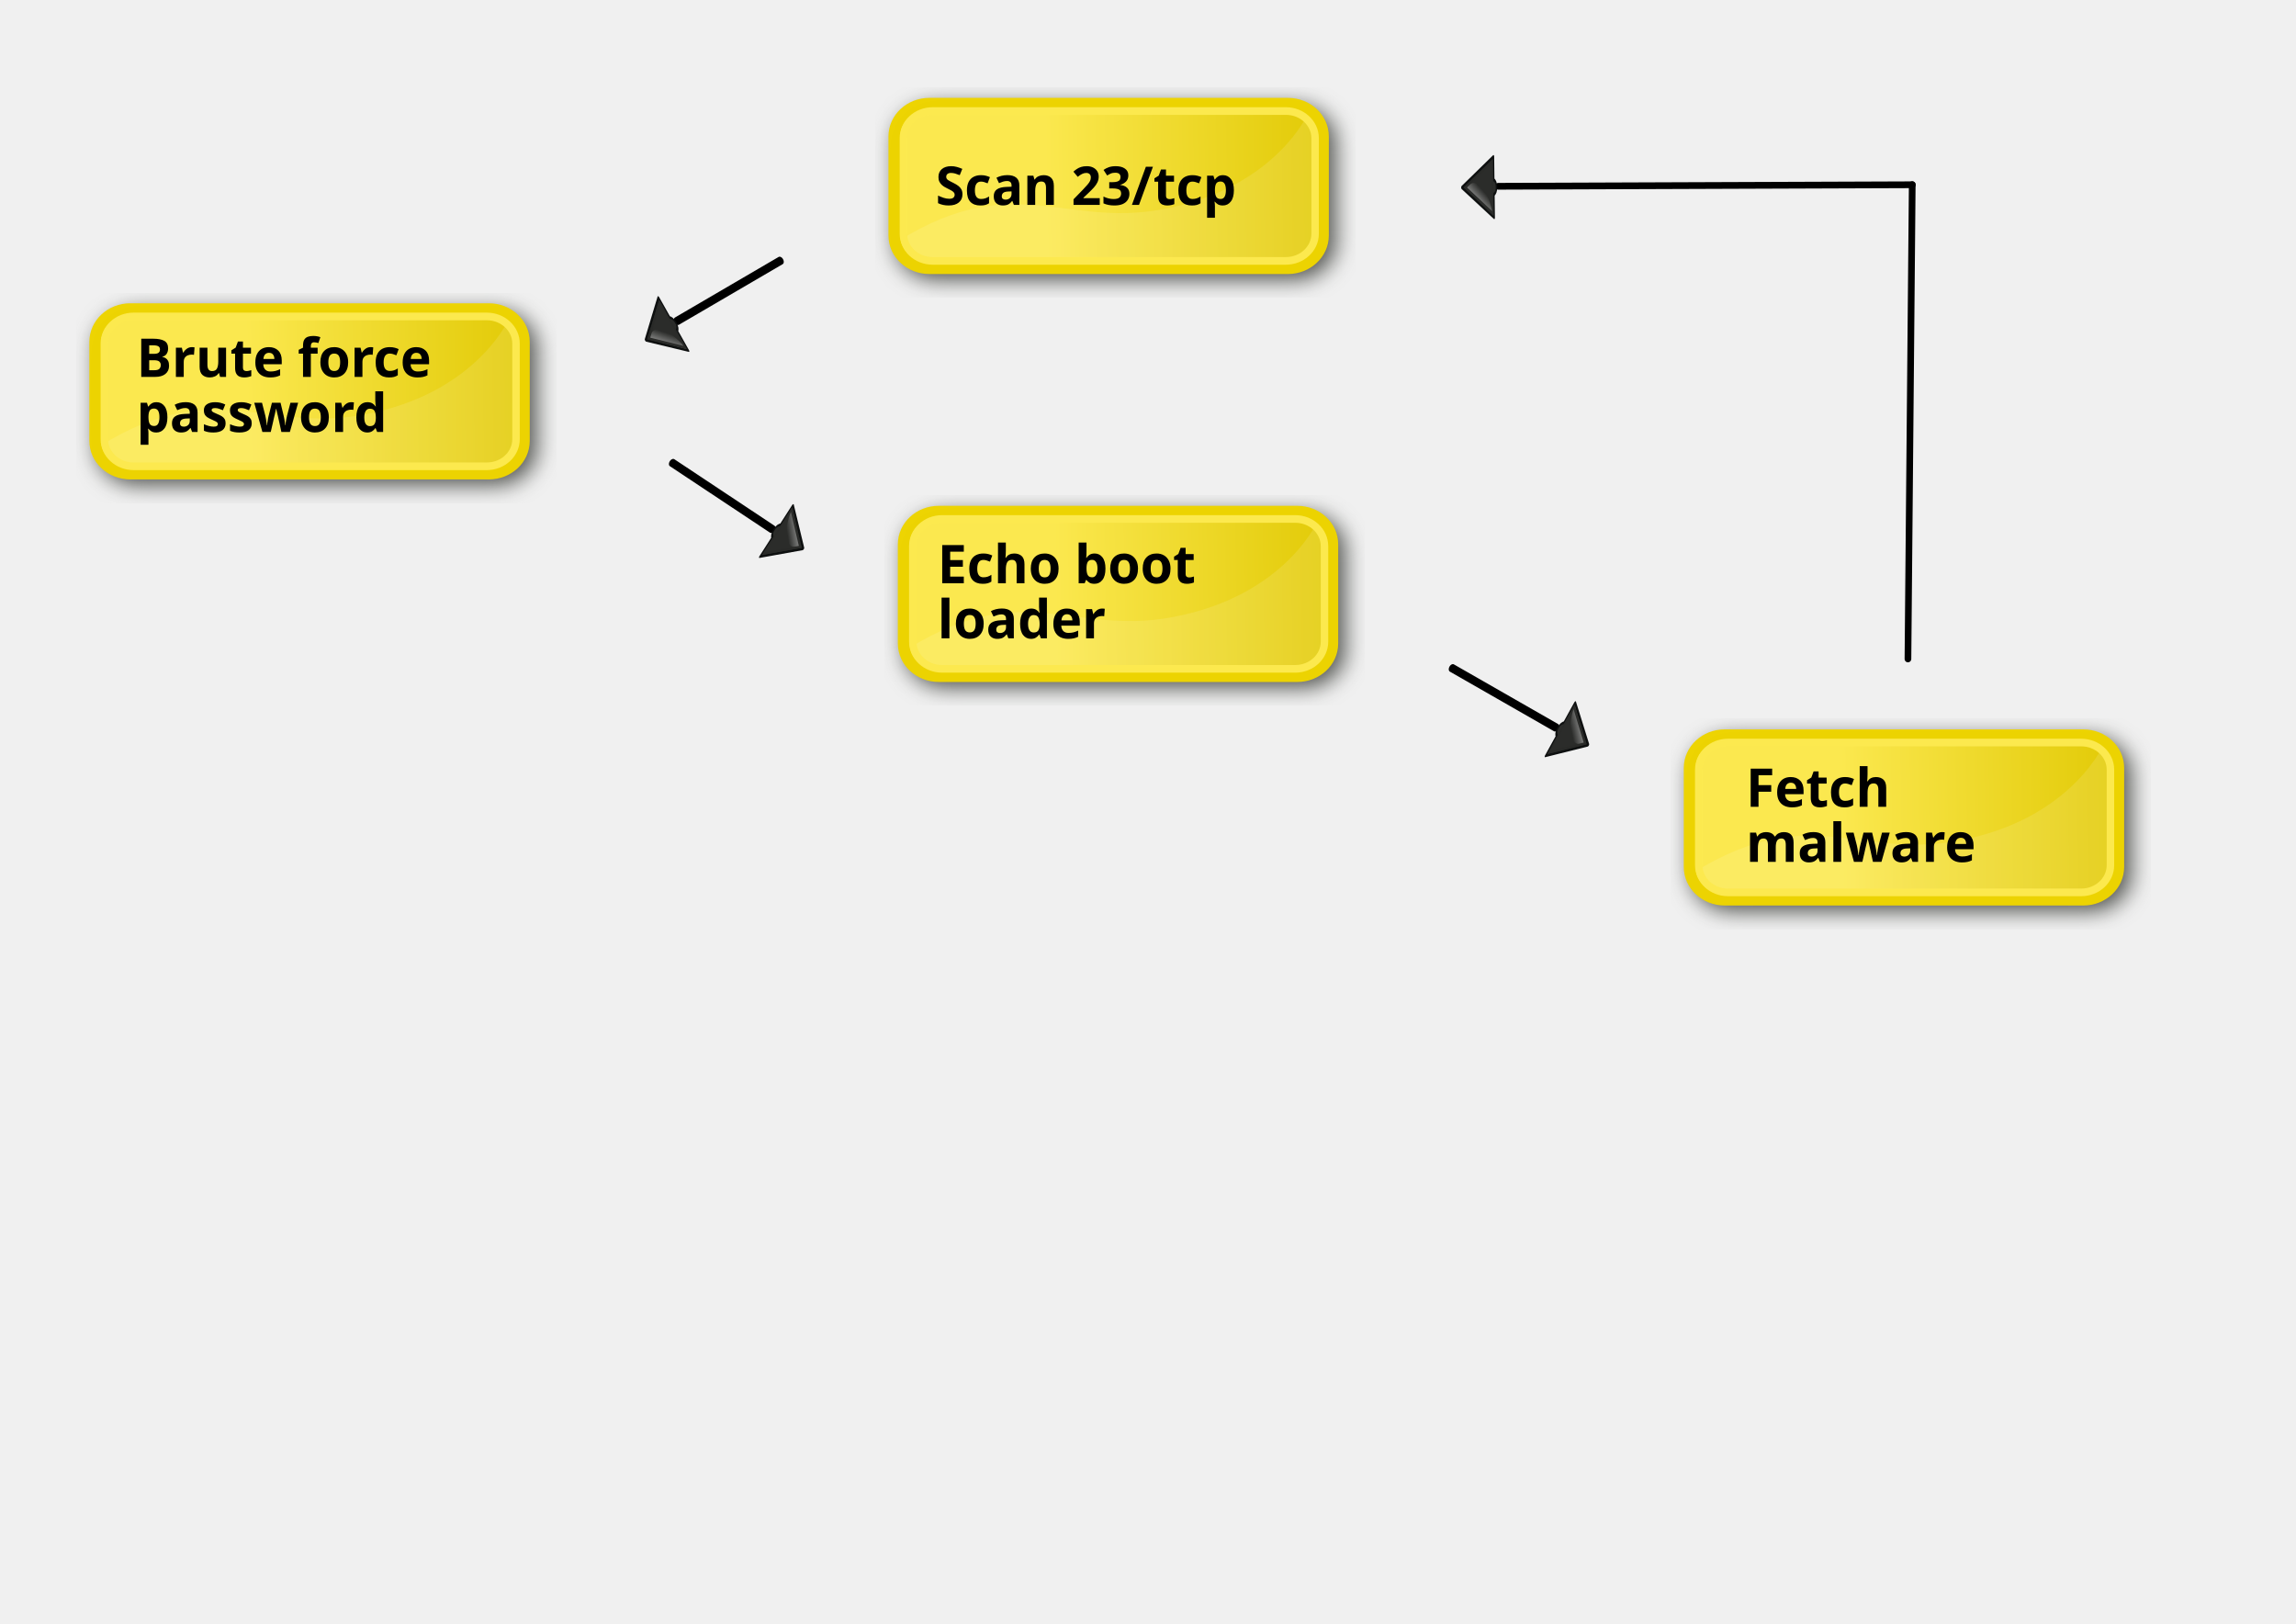
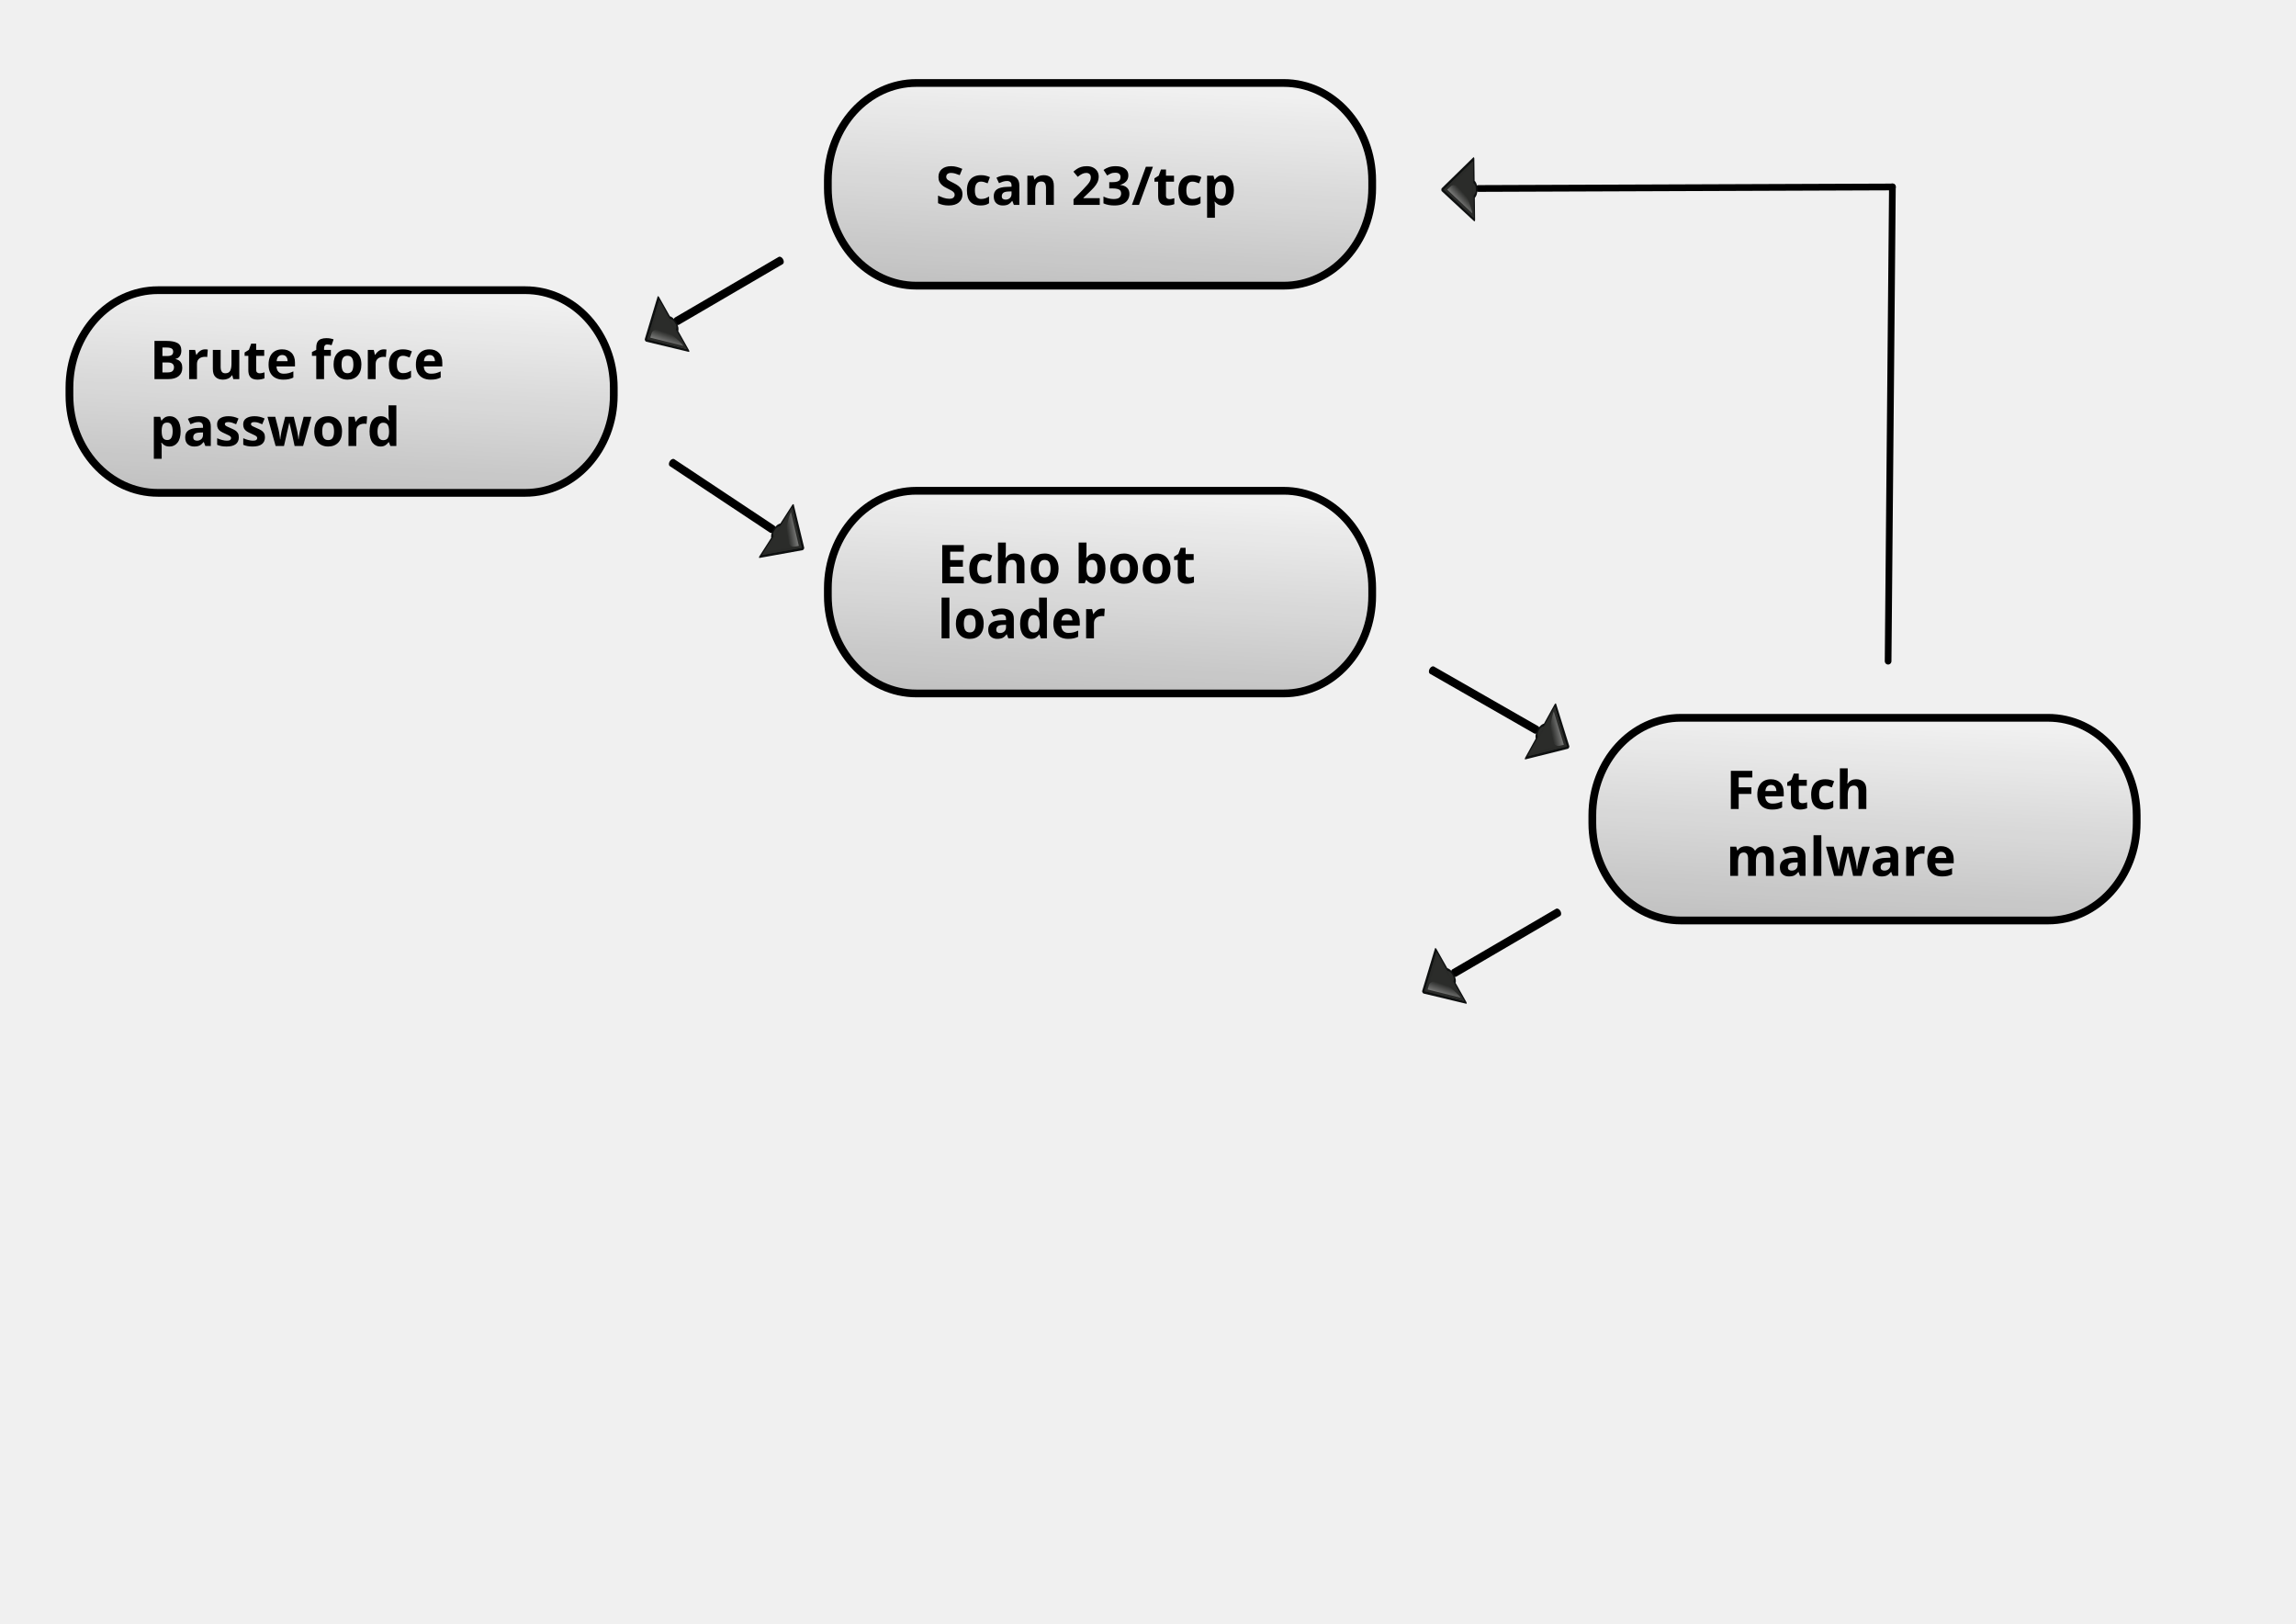
<svg xmlns="http://www.w3.org/2000/svg" xmlns:xlink="http://www.w3.org/1999/xlink" width="297mm" height="210mm" viewBox="0 0 1052.362 744.094" id="svg77456" version="1.1">
  <defs id="defs77458">
-     <filter style="color-interpolation-filters:sRGB" id="filter4523" height="1.278" width="1.119" y="-0.139" x="-0.06">
-       <feGaussianBlur id="feGaussianBlur4525" stdDeviation="6.265" />
-     </filter>
-     <linearGradient id="linearGradient4606" y2="84.148" gradientUnits="userSpaceOnUse" x2="145.71" gradientTransform="matrix(0.6659121,0,0,0.6072515,438.3779,340.3944)" y1="81.648" x1="315.36">
-       <stop id="stop3862" style="stop-color:#e1c900" offset="0" />
-       <stop id="stop3864" style="stop-color:#fce94f" offset="1" />
-     </linearGradient>
-     <filter style="color-interpolation-filters:sRGB" id="filter4523-8" height="1.278" width="1.119" y="-0.139" x="-0.06">
-       <feGaussianBlur id="feGaussianBlur4525-2" stdDeviation="6.265" />
-     </filter>
-     <linearGradient xlink:href="#linearGradient4606" id="linearGradient82049" gradientUnits="userSpaceOnUse" gradientTransform="matrix(0.6659121,0,0,0.6072515,438.3779,340.3944)" x1="315.36" y1="81.648" x2="145.71" y2="84.148" />
-     <linearGradient xlink:href="#linearGradient4606" id="linearGradient82076" gradientUnits="userSpaceOnUse" gradientTransform="matrix(0.6659121,0,0,0.6072515,438.3779,340.3944)" x1="315.36" y1="81.648" x2="145.71" y2="84.148" />
-     <filter style="color-interpolation-filters:sRGB" id="filter4523-89" height="1.278" width="1.119" y="-0.139" x="-0.06">
-       <feGaussianBlur id="feGaussianBlur4525-0" stdDeviation="6.265" />
-     </filter>
-     <linearGradient xlink:href="#linearGradient4606" id="linearGradient82101" gradientUnits="userSpaceOnUse" gradientTransform="matrix(0.6659121,0,0,0.6072515,438.3779,340.3944)" x1="315.36" y1="81.648" x2="145.71" y2="84.148" />
-     <filter style="color-interpolation-filters:sRGB" id="filter4523-3" height="1.278" width="1.119" y="-0.139" x="-0.06">
-       <feGaussianBlur id="feGaussianBlur4525-5" stdDeviation="6.265" />
-     </filter>
-     <linearGradient xlink:href="#linearGradient4606" id="linearGradient82181" gradientUnits="userSpaceOnUse" gradientTransform="matrix(0.6659121,0,0,0.6072515,438.3779,340.3944)" x1="315.36" y1="81.648" x2="145.71" y2="84.148" />
    <linearGradient id="linearGradient3456-4-2" y2="560.49" xlink:href="#linearGradient5003" gradientUnits="userSpaceOnUse" x2="385.62" gradientTransform="translate(-148.57,3.5714)" y1="578.7" x1="376.52" />
    <linearGradient id="linearGradient5003" y2="560.49" gradientUnits="userSpaceOnUse" x2="385.62" gradientTransform="translate(-148.57,3.5714)" y1="578.7" x1="376.52">
      <stop id="stop4966" style="stop-color:#ffffff" offset="0" />
      <stop id="stop4968" style="stop-color:#ffffff;stop-opacity:0" offset="1" />
    </linearGradient>
    <linearGradient id="linearGradient3456-4-2-8" y2="560.49" xlink:href="#linearGradient5003" gradientUnits="userSpaceOnUse" x2="385.62" gradientTransform="translate(-148.57,3.5714)" y1="578.7" x1="376.52" />
    <linearGradient id="linearGradient3456-4-2-82" y2="560.49" xlink:href="#linearGradient5003" gradientUnits="userSpaceOnUse" x2="385.62" gradientTransform="translate(-148.57,3.5714)" y1="578.7" x1="376.52" />
+     <linearGradient id="linearGradient3456-4-2-7" y2="560.49" xlink:href="#linearGradient5003" gradientUnits="userSpaceOnUse" x2="385.62" gradientTransform="translate(-148.57,3.5714)" y1="578.7" x1="376.52" />
    <linearGradient xlink:href="#linearGradient5003" id="linearGradient83005" gradientUnits="userSpaceOnUse" gradientTransform="translate(-148.57,3.5714)" x1="376.52" y1="578.7" x2="385.62" y2="560.49" />
+     <linearGradient gradientTransform="matrix(0.6940335,0,0,0.727603,984.3768,-627.1667)" id="linearGradient6633-9" y2="1341.3" xlink:href="#linearGradient8772" gradientUnits="userSpaceOnUse" x2="-674.72" y1="1666.1" x1="-691.07" />
+     <linearGradient id="linearGradient8772">
+       <stop id="stop8774" style="stop-color:#000000;stop-opacity:.494" offset="0" />
+       <stop id="stop8776" style="stop-color:#000000;stop-opacity:0" offset="1" />
+     </linearGradient>
+     <linearGradient gradientTransform="matrix(0.6940335,0,0,0.727603,984.3768,-440.2885)" id="linearGradient6633-9-9" y2="1341.3" xlink:href="#linearGradient8772" gradientUnits="userSpaceOnUse" x2="-674.72" y1="1666.1" x1="-691.07" />
+     <linearGradient gradientTransform="matrix(0.6940335,0,0,0.727603,1334.774,-336.2428)" id="linearGradient6633-9-2" y2="1341.3" xlink:href="#linearGradient8772" gradientUnits="userSpaceOnUse" x2="-674.72" y1="1666.1" x1="-691.07" />
+     <linearGradient gradientTransform="matrix(0.6940335,0,0,0.727603,636.7581,-532.2124)" id="linearGradient6633-9-5" y2="1341.3" xlink:href="#linearGradient8772" gradientUnits="userSpaceOnUse" x2="-674.72" y1="1666.1" x1="-691.07" />
  </defs>
  <g id="layer1" transform="translate(0,-308.2677)">
    <text xml:space="preserve" style="font-style:normal;font-weight:normal;font-size:17.5px;line-height:125%;font-family:sans-serif;letter-spacing:0px;word-spacing:0px;fill:#000000;fill-opacity:1;stroke:none;stroke-width:1px;stroke-linecap:butt;stroke-linejoin:miter;stroke-opacity:1;" x="483.571" y="392.362" id="text82103">
      <tspan id="tspan82105" x="483.571" y="392.362" />
    </text>
    <text xml:space="preserve" style="font-style:normal;font-weight:normal;font-size:20px;line-height:125%;font-family:sans-serif;letter-spacing:0px;word-spacing:0px;fill:#000000;fill-opacity:1;stroke:none;stroke-width:1px;stroke-linecap:butt;stroke-linejoin:miter;stroke-opacity:1" x="182.143" y="477.362" id="text82117">
      <tspan id="tspan82119" x="182.143" y="477.362" />
    </text>
-     <g id="g82000" transform="matrix(1.203662,0,0,1.225897,-165.257,-92.82747)">
-       <rect id="rect4582" ry="20" style="opacity:0.99;fill:#555753;stroke:#555753;stroke-width:7.087;stroke-linejoin:round;filter:url(#filter4523)" rx="20" transform="matrix(0.6659121,0,0,0.6072515,-142.3913,339.8346)" height="101.02" width="245.05" y="47.164" x="935.47" />
-       <g id="g81995">
-         <rect id="rect3848" style="opacity:0.99;fill:url(#linearGradient82076);stroke:#edd400;stroke-width:4.507;stroke-linejoin:round" rx="13.318" ry="12.145" height="61.345" width="163.182" y="366.027" x="477.867" />
-         <path id="path3850" style="opacity:0.783;fill:#ffffff;fill-opacity:0.144" d="m 480.863,416.465 c 1.185,4.548 5.554,7.931 10.854,7.931 l 134.075,0 c 6.22,0 11.214,-4.615 11.214,-10.354 l 0,-34.959 c 0,-2.727 -1.152,-5.174 -3.003,-7.02 -0.293,0.504 -0.16,0.383 -0.546,0.99 -0.899,1.415 -2.058,3.091 -3.523,4.925 -1.472,1.828 -3.243,3.814 -5.361,5.872 -1.052,1.026 -2.211,2.071 -3.443,3.121 -1.232,1.044 -2.55,2.095 -3.969,3.139 -1.418,1.038 -2.923,2.065 -4.535,3.079 -1.612,1.014 -3.323,2.022 -5.141,2.988 -1.818,0.959 -3.742,1.882 -5.78,2.769 -2.031,0.887 -4.169,1.719 -6.426,2.502 -2.251,0.783 -4.621,1.512 -7.119,2.168 -2.491,0.656 -5.094,1.239 -7.831,1.743 -2.444,0.455 -4.821,0.795 -7.119,1.032 -2.297,0.231 -4.522,0.364 -6.699,0.425 -2.171,0.055 -4.288,0.043 -6.359,-0.043 -2.078,-0.079 -4.115,-0.213 -6.113,-0.383 -3.995,-0.352 -7.858,-0.856 -11.693,-1.342 -3.836,-0.48 -7.645,-0.953 -11.507,-1.239 -1.931,-0.14 -3.869,-0.237 -5.84,-0.273 -1.971,-0.03 -3.989,0 -6.027,0.121 -2.038,0.121 -4.109,0.34 -6.24,0.656 -2.124,0.316 -4.308,0.729 -6.546,1.281 -2.244,0.553 -4.555,1.227 -6.932,2.053 -2.377,0.826 -4.828,1.816 -7.372,2.963 -2.537,1.148 -5.167,2.465 -7.898,3.978 -0.999,0.553 -2.091,1.269 -3.123,1.876 z" />
-         <rect id="rect3856" style="opacity:0.99;fill:none;stroke:#fce94f;stroke-width:2.853;stroke-linejoin:round" rx="11.121" ry="10.141" height="56.018" width="156.762" y="368.692" x="481.316" />
-       </g>
-     </g>
-     <g id="g82000-7" transform="matrix(1.203662,0,0,1.225897,-531.5142,1.303924)">
-       <rect id="rect4582-9" ry="20" style="opacity:0.99;fill:#555753;stroke:#555753;stroke-width:7.087;stroke-linejoin:round;filter:url(#filter4523-8)" rx="20" transform="matrix(0.6659121,0,0,0.6072515,-142.3913,339.8346)" height="101.02" width="245.05" y="47.164" x="935.47" />
-       <g id="g81995-4">
-         <rect id="rect3848-9" style="opacity:0.99;fill:url(#linearGradient82049);stroke:#edd400;stroke-width:4.507;stroke-linejoin:round" rx="13.318" ry="12.145" height="61.345" width="163.182" y="366.027" x="477.867" />
-         <path id="path3850-4" style="opacity:0.783;fill:#ffffff;fill-opacity:0.144" d="m 480.863,416.465 c 1.185,4.548 5.554,7.931 10.854,7.931 l 134.075,0 c 6.22,0 11.214,-4.615 11.214,-10.354 l 0,-34.959 c 0,-2.727 -1.152,-5.174 -3.003,-7.02 -0.293,0.504 -0.16,0.383 -0.546,0.99 -0.899,1.415 -2.058,3.091 -3.523,4.925 -1.472,1.828 -3.243,3.814 -5.361,5.872 -1.052,1.026 -2.211,2.071 -3.443,3.121 -1.232,1.044 -2.55,2.095 -3.969,3.139 -1.418,1.038 -2.923,2.065 -4.535,3.079 -1.612,1.014 -3.323,2.022 -5.141,2.988 -1.818,0.959 -3.742,1.882 -5.78,2.769 -2.031,0.887 -4.169,1.719 -6.426,2.502 -2.251,0.783 -4.621,1.512 -7.119,2.168 -2.491,0.656 -5.094,1.239 -7.831,1.743 -2.444,0.455 -4.821,0.795 -7.119,1.032 -2.297,0.231 -4.522,0.364 -6.699,0.425 -2.171,0.055 -4.288,0.043 -6.359,-0.043 -2.078,-0.079 -4.115,-0.213 -6.113,-0.383 -3.995,-0.352 -7.858,-0.856 -11.693,-1.342 -3.836,-0.48 -7.645,-0.953 -11.507,-1.239 -1.931,-0.14 -3.869,-0.237 -5.84,-0.273 -1.971,-0.03 -3.989,0 -6.027,0.121 -2.038,0.121 -4.109,0.34 -6.24,0.656 -2.124,0.316 -4.308,0.729 -6.546,1.281 -2.244,0.553 -4.555,1.227 -6.932,2.053 -2.377,0.826 -4.828,1.816 -7.372,2.963 -2.537,1.148 -5.167,2.465 -7.898,3.978 -0.999,0.553 -2.091,1.269 -3.123,1.876 z" />
-         <rect id="rect3856-3" style="opacity:0.99;fill:none;stroke:#fce94f;stroke-width:2.853;stroke-linejoin:round" rx="11.121" ry="10.141" height="56.018" width="156.762" y="368.692" x="481.316" />
-       </g>
-     </g>
-     <g id="g82000-94" transform="matrix(1.203662,0,0,1.225897,-160.9581,94.12185)">
-       <rect id="rect4582-5" ry="20" style="opacity:0.99;fill:#555753;stroke:#555753;stroke-width:7.087;stroke-linejoin:round;filter:url(#filter4523-89)" rx="20" transform="matrix(0.6659121,0,0,0.6072515,-142.3913,339.8346)" height="101.02" width="245.05" y="47.164" x="935.47" />
-       <g id="g81995-2">
-         <rect id="rect3848-0" style="opacity:0.99;fill:url(#linearGradient82101);stroke:#edd400;stroke-width:4.507;stroke-linejoin:round" rx="13.318" ry="12.145" height="61.345" width="163.182" y="366.027" x="477.867" />
-         <path id="path3850-0" style="opacity:0.783;fill:#ffffff;fill-opacity:0.144" d="m 480.863,416.465 c 1.185,4.548 5.554,7.931 10.854,7.931 l 134.075,0 c 6.22,0 11.214,-4.615 11.214,-10.354 l 0,-34.959 c 0,-2.727 -1.152,-5.174 -3.003,-7.02 -0.293,0.504 -0.16,0.383 -0.546,0.99 -0.899,1.415 -2.058,3.091 -3.523,4.925 -1.472,1.828 -3.243,3.814 -5.361,5.872 -1.052,1.026 -2.211,2.071 -3.443,3.121 -1.232,1.044 -2.55,2.095 -3.969,3.139 -1.418,1.038 -2.923,2.065 -4.535,3.079 -1.612,1.014 -3.323,2.022 -5.141,2.988 -1.818,0.959 -3.742,1.882 -5.78,2.769 -2.031,0.887 -4.169,1.719 -6.426,2.502 -2.251,0.783 -4.621,1.512 -7.119,2.168 -2.491,0.656 -5.094,1.239 -7.831,1.743 -2.444,0.455 -4.821,0.795 -7.119,1.032 -2.297,0.231 -4.522,0.364 -6.699,0.425 -2.171,0.055 -4.288,0.043 -6.359,-0.043 -2.078,-0.079 -4.115,-0.213 -6.113,-0.383 -3.995,-0.352 -7.858,-0.856 -11.693,-1.342 -3.836,-0.48 -7.645,-0.953 -11.507,-1.239 -1.931,-0.14 -3.869,-0.237 -5.84,-0.273 -1.971,-0.03 -3.989,0 -6.027,0.121 -2.038,0.121 -4.109,0.34 -6.24,0.656 -2.124,0.316 -4.308,0.729 -6.546,1.281 -2.244,0.553 -4.555,1.227 -6.932,2.053 -2.377,0.826 -4.828,1.816 -7.372,2.963 -2.537,1.148 -5.167,2.465 -7.898,3.978 -0.999,0.553 -2.091,1.269 -3.123,1.876 z" />
-         <rect id="rect3856-9" style="opacity:0.99;fill:none;stroke:#fce94f;stroke-width:2.853;stroke-linejoin:round" rx="11.121" ry="10.141" height="56.018" width="156.762" y="368.692" x="481.316" />
-       </g>
-     </g>
    <text xml:space="preserve" style="font-style:normal;font-variant:normal;font-weight:bold;font-stretch:normal;font-size:24.295px;line-height:125%;font-family:sans-serif;-inkscape-font-specification:'sans-serif Bold';letter-spacing:0px;word-spacing:0px;fill:#000000;fill-opacity:1;stroke:none;stroke-width:1px;stroke-linecap:butt;stroke-linejoin:miter;stroke-opacity:1" x="432.779" y="398.515" id="text82113" transform="scale(0.9908896,1.009194)">
      <tspan id="tspan82115" x="432.779" y="398.515">Scan 23/tcp</tspan>
    </text>
-     <text xml:space="preserve" style="font-style:normal;font-variant:normal;font-weight:bold;font-stretch:normal;font-size:24.295px;line-height:125%;font-family:sans-serif;-inkscape-font-specification:'sans-serif Bold';letter-spacing:0px;word-spacing:0px;fill:#000000;fill-opacity:1;stroke:none;stroke-width:1px;stroke-linecap:butt;stroke-linejoin:miter;stroke-opacity:1" x="63.154" y="476.604" id="text82121" transform="scale(0.9908896,1.009194)">
-       <tspan id="tspan82123" x="63.154" y="476.604">Brute force</tspan>
-       <tspan x="63.154" y="501.604" id="tspan82946">password</tspan>
+     <text xml:space="preserve" style="font-style:normal;font-variant:normal;font-weight:bold;font-stretch:normal;font-size:24.295px;line-height:125%;font-family:sans-serif;-inkscape-font-specification:'sans-serif Bold';letter-spacing:0px;word-spacing:0px;fill:#000000;fill-opacity:1;stroke:none;stroke-width:1px;stroke-linecap:butt;stroke-linejoin:miter;stroke-opacity:1" x="69.271" y="477.605" id="text82121" transform="scale(0.9908896,1.009194)">
+       <tspan id="tspan82123" x="69.271" y="477.605">Brute force</tspan>
+       <tspan x="69.271" y="507.973" id="tspan82946">password</tspan>
    </text>
    <text xml:space="preserve" style="font-style:normal;font-variant:normal;font-weight:bold;font-stretch:normal;font-size:24.295px;line-height:125%;font-family:sans-serif;-inkscape-font-specification:'sans-serif Bold';letter-spacing:0px;word-spacing:0px;fill:#000000;fill-opacity:1;stroke:none;stroke-width:1px;stroke-linecap:butt;stroke-linejoin:miter;stroke-opacity:1" x="433.647" y="570.312" id="text82129" transform="scale(0.9908896,1.009194)">
      <tspan id="tspan82131" x="433.647" y="570.312">Echo boot</tspan>
      <tspan x="433.647" y="595.312" id="tspan82948">loader</tspan>
    </text>
-     <g id="g82000-2" transform="matrix(1.203662,0,0,1.225897,199.2808,196.5719)">
-       <rect id="rect4582-50" ry="20" style="opacity:0.99;fill:#555753;stroke:#555753;stroke-width:7.087;stroke-linejoin:round;filter:url(#filter4523-3)" rx="20" transform="matrix(0.6659121,0,0,0.6072515,-142.3913,339.8346)" height="101.02" width="245.05" y="47.164" x="935.47" />
-       <g id="g81995-5">
-         <rect id="rect3848-6" style="opacity:0.99;fill:url(#linearGradient82181);stroke:#edd400;stroke-width:4.507;stroke-linejoin:round" rx="13.318" ry="12.145" height="61.345" width="163.182" y="366.027" x="477.867" />
-         <path id="path3850-09" style="opacity:0.783;fill:#ffffff;fill-opacity:0.144" d="m 480.863,416.465 c 1.185,4.548 5.554,7.931 10.854,7.931 l 134.075,0 c 6.22,0 11.214,-4.615 11.214,-10.354 l 0,-34.959 c 0,-2.727 -1.152,-5.174 -3.003,-7.02 -0.293,0.504 -0.16,0.383 -0.546,0.99 -0.899,1.415 -2.058,3.091 -3.523,4.925 -1.472,1.828 -3.243,3.814 -5.361,5.872 -1.052,1.026 -2.211,2.071 -3.443,3.121 -1.232,1.044 -2.55,2.095 -3.969,3.139 -1.418,1.038 -2.923,2.065 -4.535,3.079 -1.612,1.014 -3.323,2.022 -5.141,2.988 -1.818,0.959 -3.742,1.882 -5.78,2.769 -2.031,0.887 -4.169,1.719 -6.426,2.502 -2.251,0.783 -4.621,1.512 -7.119,2.168 -2.491,0.656 -5.094,1.239 -7.831,1.743 -2.444,0.455 -4.821,0.795 -7.119,1.032 -2.297,0.231 -4.522,0.364 -6.699,0.425 -2.171,0.055 -4.288,0.043 -6.359,-0.043 -2.078,-0.079 -4.115,-0.213 -6.113,-0.383 -3.995,-0.352 -7.858,-0.856 -11.693,-1.342 -3.836,-0.48 -7.645,-0.953 -11.507,-1.239 -1.931,-0.14 -3.869,-0.237 -5.84,-0.273 -1.971,-0.03 -3.989,0 -6.027,0.121 -2.038,0.121 -4.109,0.34 -6.24,0.656 -2.124,0.316 -4.308,0.729 -6.546,1.281 -2.244,0.553 -4.555,1.227 -6.932,2.053 -2.377,0.826 -4.828,1.816 -7.372,2.963 -2.537,1.148 -5.167,2.465 -7.898,3.978 -0.999,0.553 -2.091,1.269 -3.123,1.876 z" />
-         <rect id="rect3856-89" style="opacity:0.99;fill:none;stroke:#fce94f;stroke-width:2.853;stroke-linejoin:round" rx="11.121" ry="10.141" height="56.018" width="156.762" y="368.692" x="481.316" />
-       </g>
-     </g>
-     <text xml:space="preserve" style="font-style:normal;font-variant:normal;font-weight:bold;font-stretch:normal;font-size:24.295px;line-height:125%;font-family:sans-serif;-inkscape-font-specification:'sans-serif Bold';letter-spacing:0px;word-spacing:0px;fill:#000000;fill-opacity:1;stroke:none;stroke-width:1px;stroke-linecap:butt;stroke-linejoin:miter;stroke-opacity:1" x="807.61" y="671.829" id="text82262" transform="scale(0.9908896,1.009194)">
-       <tspan id="tspan82264" x="807.61" y="671.829">Fetch</tspan>
-       <tspan x="807.61" y="696.829" id="tspan82950">malware</tspan>
+     <text xml:space="preserve" style="font-style:normal;font-variant:normal;font-weight:bold;font-stretch:normal;font-size:24.295px;line-height:125%;font-family:sans-serif;-inkscape-font-specification:'sans-serif Bold';letter-spacing:0px;word-spacing:0px;fill:#000000;fill-opacity:1;stroke:none;stroke-width:1px;stroke-linecap:butt;stroke-linejoin:miter;stroke-opacity:1" x="798.435" y="672.829" id="text82262" transform="scale(0.9908896,1.009194)">
+       <tspan id="tspan82264" x="798.435" y="672.829">Fetch</tspan>
+       <tspan x="798.435" y="703.198" id="tspan82950">malware</tspan>
    </text>
-     <g id="g82278" transform="matrix(1.203662,0,0,1.225897,-169.5557,-75.31466)" />
+     <g id="g82288" transform="matrix(1.203662,0,0,1.225897,-175.2081,-83.06091)" />
    <g transform="matrix(0.2474337,-0.1445285,0.2120013,0.3764806,228.6023,335.0976)" id="g76919-01-0">
      <g id="g76916-9-2">
        <path d="m 42.321,335.872 192.071,0" style="fill:none;stroke:#000000;stroke-width:8.781;stroke-linecap:round;stroke-linejoin:round" id="path5049-04-9" />
      </g>
      <g id="g5005-48-9" transform="matrix(1.209702,0,0,1.812426,-269.897,-682.7021)">
        <path id="path5007-98-6" style="opacity:0.99;fill:#292a28;stroke:#0c0e0e;stroke-width:1.892;stroke-linejoin:round" d="m 252.18,544.7 -42.44,17.75 42.44,17.72 0,-13.5 c 2.06,-0.47 3.59,-2.18 3.59,-4.22 0,-2.05 -1.53,-3.79 -3.59,-4.25 l 0,-13.5 z" />
        <path id="path5009-0-8" style="fill:url(#linearGradient3456-4-2);fill-rule:evenodd" d="m 213.84,562.44 c 26.42,-10.89 37.19,16.44 37.19,16.44 l -37.19,-16.44 z" />
        <path id="path5011-15-2" style="opacity:0.99;fill:none;stroke:#292a28;stroke-width:1.776" d="m 214.3,562.44 36.01,-15.02 0.16,30.39 -36.17,-15.37 z" />
      </g>
    </g>
    <g transform="matrix(-0.2389539,-0.1586403,0.232701,-0.3635782,285.9084,679.6096)" id="g76919-01-0-3">
      <g id="g76916-9-2-7">
        <path d="m 42.321,335.872 192.071,0" style="fill:none;stroke:#000000;stroke-width:8.781;stroke-linecap:round;stroke-linejoin:round" id="path5049-04-9-0" />
      </g>
      <g id="g5005-48-9-4" transform="matrix(1.209702,0,0,1.812426,-269.897,-682.7021)">
        <path id="path5007-98-6-8" style="opacity:0.99;fill:#292a28;stroke:#0c0e0e;stroke-width:1.892;stroke-linejoin:round" d="m 252.18,544.7 -42.44,17.75 42.44,17.72 0,-13.5 c 2.06,-0.47 3.59,-2.18 3.59,-4.22 0,-2.05 -1.53,-3.79 -3.59,-4.25 l 0,-13.5 z" />
        <path id="path5009-0-8-21" style="fill:url(#linearGradient3456-4-2-8);fill-rule:evenodd" d="m 213.84,562.44 c 26.42,-10.89 37.19,16.44 37.19,16.44 l -37.19,-16.44 z" />
        <path id="path5011-15-2-0" style="opacity:0.99;fill:none;stroke:#292a28;stroke-width:1.776" d="m 214.3,562.44 36.01,-15.02 0.16,30.39 -36.17,-15.37 z" />
      </g>
    </g>
-     <g transform="matrix(-0.2486529,-0.1423415,0.2087933,-0.3783356,653.6096,774.8224)" id="g76919-01-0-09">
+     <g transform="matrix(-0.2486529,-0.1423415,0.2087933,-0.3783356,644.5183,775.8325)" id="g76919-01-0-09">
      <g id="g76916-9-2-9">
        <path d="m 42.321,335.872 192.071,0" style="fill:none;stroke:#000000;stroke-width:8.781;stroke-linecap:round;stroke-linejoin:round" id="path5049-04-9-82" />
      </g>
      <g id="g5005-48-9-1" transform="matrix(1.209702,0,0,1.812426,-269.897,-682.7021)">
        <path id="path5007-98-6-80" style="opacity:0.99;fill:#292a28;stroke:#0c0e0e;stroke-width:1.892;stroke-linejoin:round" d="m 252.18,544.7 -42.44,17.75 42.44,17.72 0,-13.5 c 2.06,-0.47 3.59,-2.18 3.59,-4.22 0,-2.05 -1.53,-3.79 -3.59,-4.25 l 0,-13.5 z" />
        <path id="path5009-0-8-1" style="fill:url(#linearGradient3456-4-2-82);fill-rule:evenodd" d="m 213.84,562.44 c 26.42,-10.89 37.19,16.44 37.19,16.44 l -37.19,-16.44 z" />
        <path id="path5011-15-2-9" style="opacity:0.99;fill:none;stroke:#292a28;stroke-width:1.776" d="m 214.3,562.44 36.01,-15.02 0.16,30.39 -36.17,-15.37 z" />
      </g>
    </g>
-     <path d="M 686.732,393.633 876.496,392.935" style="fill:none;stroke:#000000;stroke-width:3.089;stroke-linecap:round;stroke-linejoin:round" id="path5049-04-9-10-6" />
-     <g transform="matrix(0.3450266,-0.00439124,0.00965057,0.7865357,592.2593,-47.26308)" id="g5005-48-9-39-1">
+     <g transform="matrix(0.2474337,-0.1445285,0.2120013,0.3764806,584.9084,633.8257)" id="g76919-01-0-5">
+       <g id="g76916-9-2-8">
+         <path d="m 42.321,335.872 192.071,0" style="fill:none;stroke:#000000;stroke-width:8.781;stroke-linecap:round;stroke-linejoin:round" id="path5049-04-9-52" />
+       </g>
+       <g id="g5005-48-9-3" transform="matrix(1.209702,0,0,1.812426,-269.897,-682.7021)">
+         <path id="path5007-98-6-5" style="opacity:0.99;fill:#292a28;stroke:#0c0e0e;stroke-width:1.892;stroke-linejoin:round" d="m 252.18,544.7 -42.44,17.75 42.44,17.72 0,-13.5 c 2.06,-0.47 3.59,-2.18 3.59,-4.22 0,-2.05 -1.53,-3.79 -3.59,-4.25 l 0,-13.5 z" />
+         <path id="path5009-0-8-7" style="fill:url(#linearGradient3456-4-2-7);fill-rule:evenodd" d="m 213.84,562.44 c 26.42,-10.89 37.19,16.44 37.19,16.44 l -37.19,-16.44 z" />
+         <path id="path5011-15-2-2" style="opacity:0.99;fill:none;stroke:#292a28;stroke-width:1.776" d="m 214.3,562.44 36.01,-15.02 0.16,30.39 -36.17,-15.37 z" />
+       </g>
+     </g>
+     <path d="m 677.641,394.643 189.764,-0.697" style="fill:none;stroke:#000000;stroke-width:3.089;stroke-linecap:round;stroke-linejoin:round" id="path5049-04-9-10-6" />
+     <g transform="matrix(0.3450266,-0.00439124,0.00965057,0.7865357,583.1679,-46.25292)" id="g5005-48-9-39-1">
      <path d="m 252.18,544.7 -42.44,17.75 42.44,17.72 0,-13.5 c 2.06,-0.47 3.59,-2.18 3.59,-4.22 0,-2.05 -1.53,-3.79 -3.59,-4.25 l 0,-13.5 z" style="opacity:0.99;fill:#292a28;stroke:#0c0e0e;stroke-width:1.892;stroke-linejoin:round" id="path5007-98-6-0-0" />
      <path d="m 213.84,562.44 c 26.42,-10.89 37.19,16.44 37.19,16.44 l -37.19,-16.44 z" style="fill:url(#linearGradient83005);fill-rule:evenodd" id="path5009-0-8-77-9" />
      <path d="m 214.3,562.44 36.01,-15.02 0.16,30.39 -36.17,-15.37 z" style="opacity:0.99;fill:none;stroke:#292a28;stroke-width:1.776" id="path5011-15-2-3-4" />
    </g>
-     <g id="g83044" transform="matrix(1.203662,0,0,1.225897,-122.269,-78.81722)">
+     <g id="g83044" transform="matrix(1.203662,0,0,1.225897,-131.3604,-77.80707)">
      <path id="path5049-04-9-10-6-4" style="fill:none;stroke:#000000;stroke-width:2.543;stroke-linecap:round;stroke-linejoin:round" d="m 829.744,384.789 -1.63,177.288" />
    </g>
+     <rect id="rect4849-9-7" ry="44.699" style="fill:url(#linearGradient6633-9);stroke:#000000;stroke-width:3.553" rx="40.583" height="92.879" width="249.498" y="346.293" x="379.443" />
+     <rect id="rect4849-9-7-9" ry="44.699" style="fill:url(#linearGradient6633-9-9);stroke:#000000;stroke-width:3.553" rx="40.583" height="92.879" width="249.498" y="533.172" x="379.443" />
+     <rect id="rect4849-9-7-1" ry="44.699" style="fill:url(#linearGradient6633-9-2);stroke:#000000;stroke-width:3.553" rx="40.583" height="92.879" width="249.498" y="637.217" x="729.84" />
+     <rect id="rect4849-9-7-8" ry="44.699" style="fill:url(#linearGradient6633-9-5);stroke:#000000;stroke-width:3.553" rx="40.583" height="92.879" width="249.498" y="441.248" x="31.825" />
  </g>
</svg>
